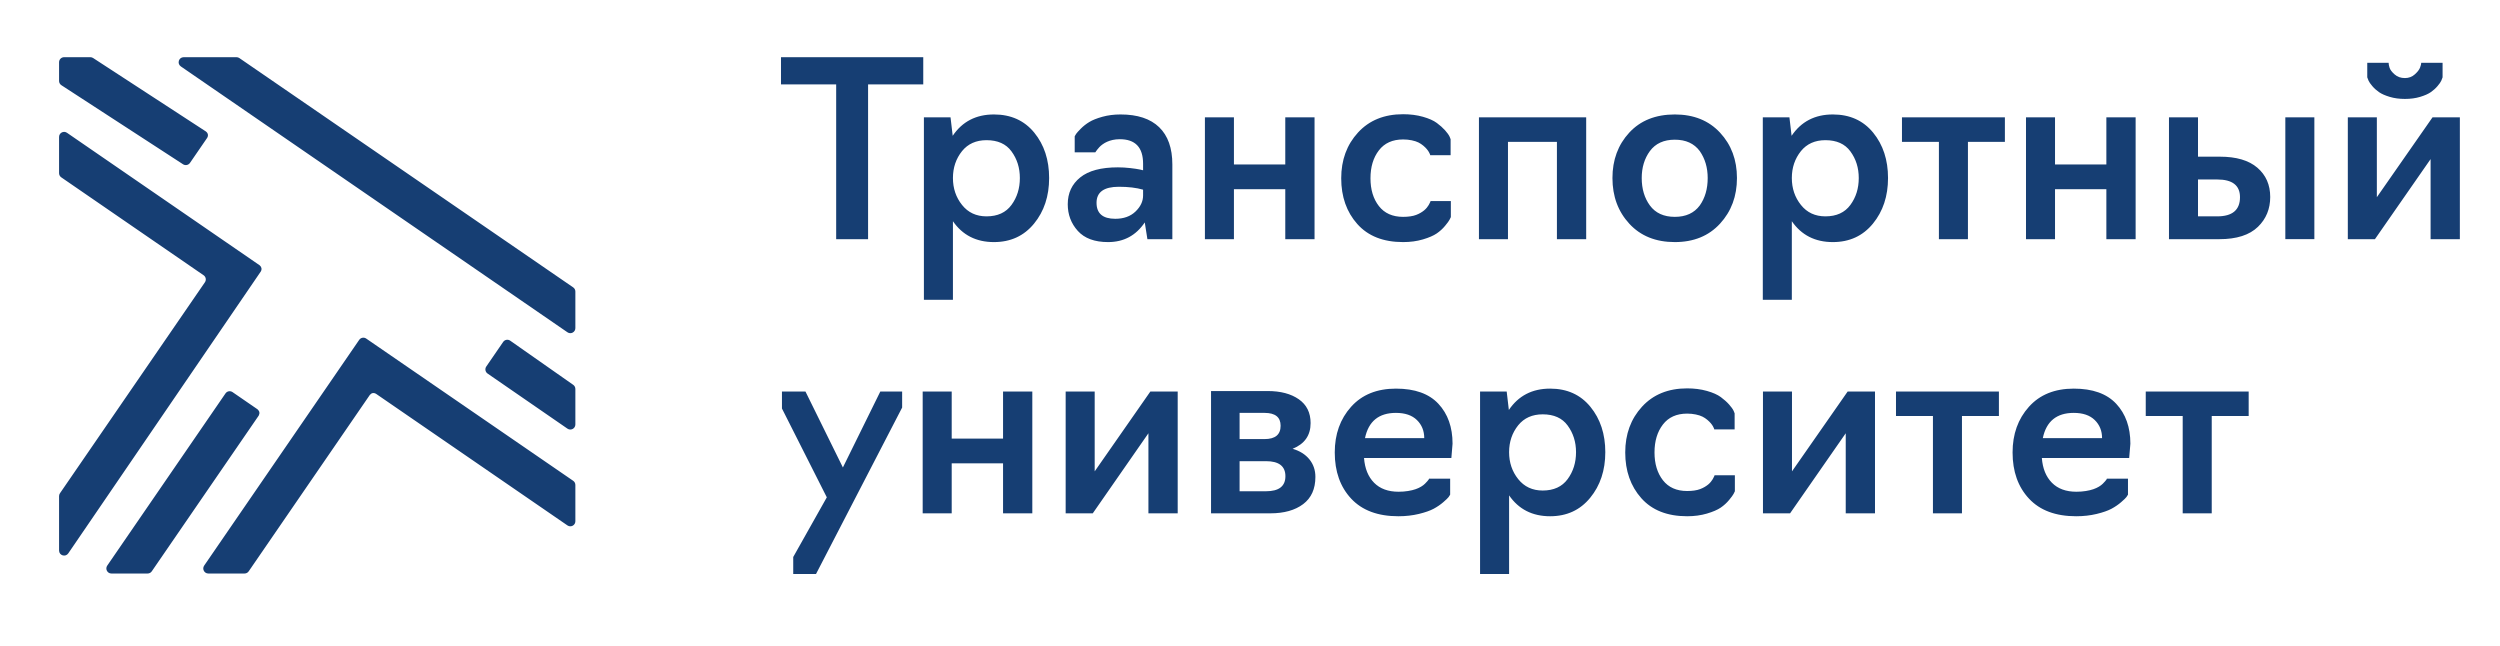
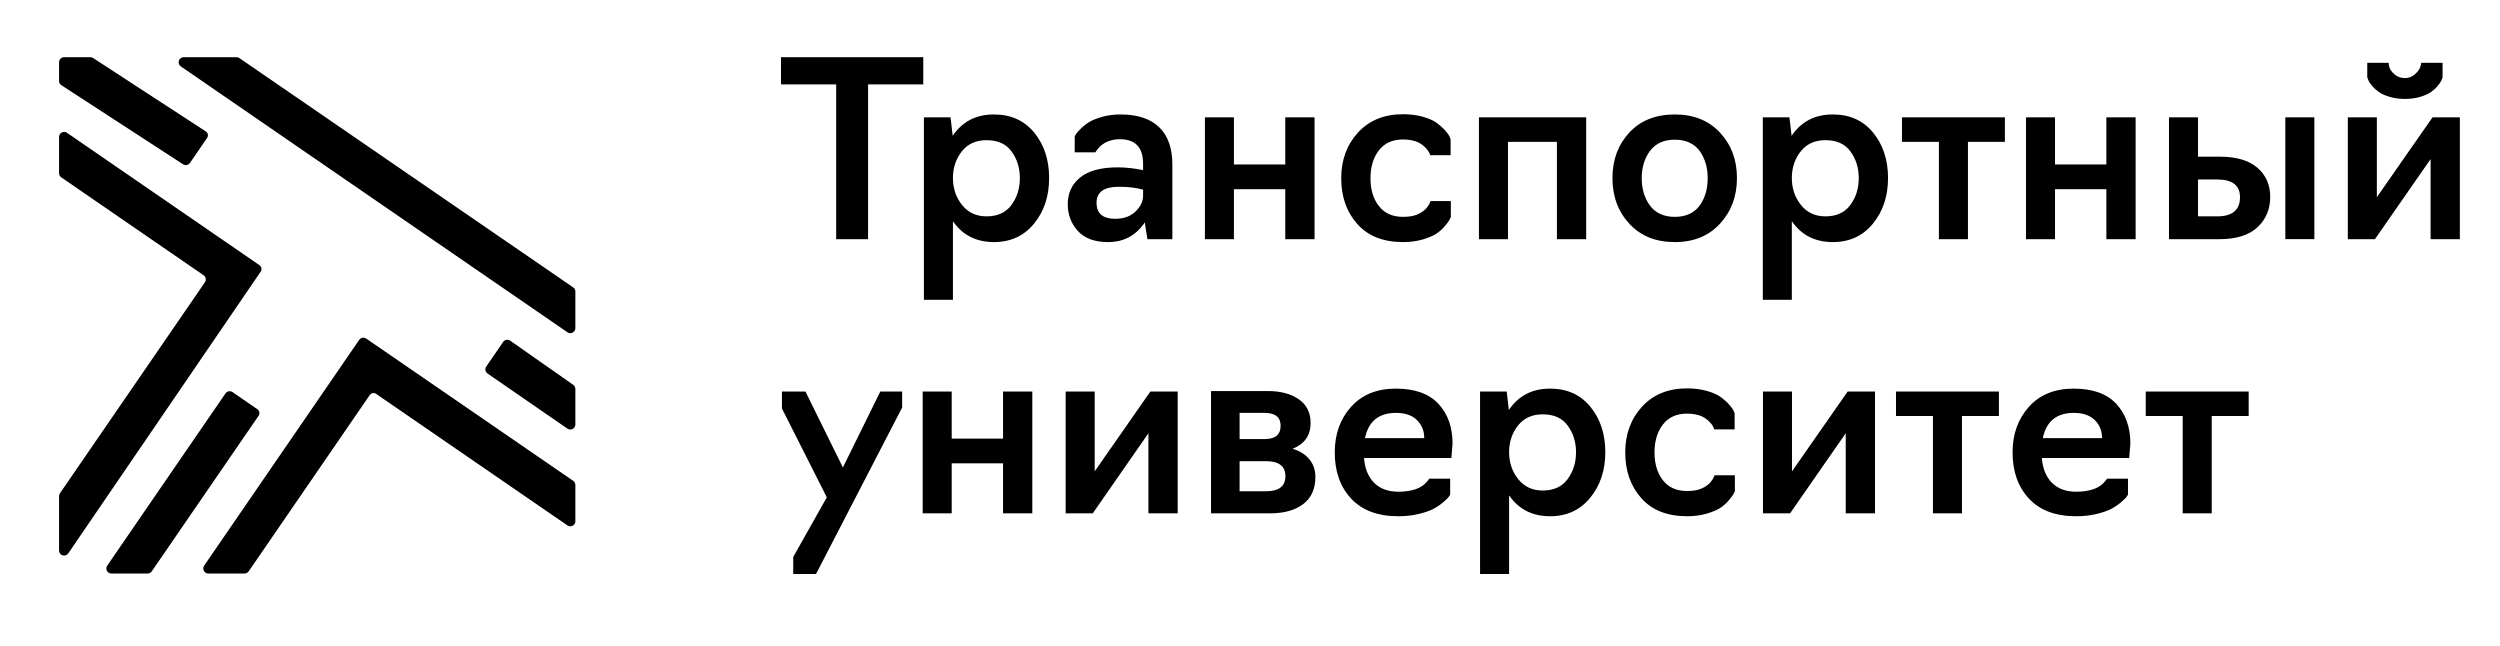
- <svg xmlns="http://www.w3.org/2000/svg" xml:space="preserve" width="155mm" height="40mm" version="1.1" style="shape-rendering:geometricPrecision; text-rendering:geometricPrecision; image-rendering:optimizeQuality; fill-rule:evenodd; clip-rule:evenodd" viewBox="0 0 15500 4000">
+ <svg xmlns="http://www.w3.org/2000/svg" xml:space="preserve" width="155mm" height="40mm" version="1.1" viewBox="0 0 15500 4000">
  <defs>
-     <style type="text/css">
-    
-     .fil0 {fill:#163E73;fill-rule:nonzero}
-    
-   </style>
-   </defs>
+  </defs>
  <g id="Слой_x0020_1">
    <path class="fil0" d="M1138.9 354.59l327.54 0c6.3,0 12.5,1.94 17.69,5.52l2069.6 1421.62c8.49,5.84 13.55,15.46 13.55,25.79l0 226.86c0,25.21 -28.24,40.09 -49.03,25.82l-2397.07 -1648.41c-25.37,-17.46 -13.04,-57.2 17.72,-57.2zm4454.37 2072.92l-135.35 0 -231.99 470.79 -232.06 -470.79 -145.77 0 0 105.29 278.12 550.63 -208.2 370.02 0 105.32 141.28 0 533.97 -1031.94 0 -99.32zm-211.17 -1904.39l342.09 0 0 -168.53 -882.03 0 0 168.53 342.1 0 0 959.76 197.84 0 0 -959.76zm526.09 848.43c59.49,86.25 144.25,129.38 254.33,129.38 103.13,0 185.89,-38.12 248.42,-114.3 62.46,-76.21 93.67,-170.5 93.67,-282.83 0,-112.3 -30.73,-206.14 -92.15,-281.35 -61.56,-75.21 -144.81,-112.82 -249.94,-112.82 -111.11,0 -196.36,44.13 -255.82,132.41l-13.39 -114.4 -165.11 0 0 1131.3 179.99 0 0 -487.39zm56.49 -100.81c-37.67,-47.09 -56.49,-102.77 -56.49,-166.94 0,-64.21 18.82,-119.89 56.49,-167.02 36.7,-45.09 87.25,-67.69 151.74,-67.69 69.37,0 120.99,23.08 154.68,69.21 34.71,47.16 52.04,102.29 52.04,165.5 0,64.17 -17.33,119.85 -52.04,166.94 -34.73,47.2 -86.28,70.7 -154.68,70.7 -63.49,0 -114.07,-23.5 -151.74,-70.7zm1132.84 108.3l16.37 103.84 154.68 0 0 -463.33c0,-101.3 -27.34,-178.25 -81.83,-230.93 -54.52,-52.65 -134.41,-78.99 -239.48,-78.99 -40.64,0 -78.02,4.81 -112.3,14.33 -34.21,9.53 -61.2,20.24 -81.02,32.31 -19.82,12.01 -37.44,25.86 -52.81,41.35 -15.4,15.63 -25.08,26.34 -29.05,32.32 -3.97,6.1 -6.94,11.1 -8.91,15.07l0 99.32 127.92 0 3.01 -4.55c1.96,-3 4.68,-6.74 8.13,-11.23 3.49,-4.55 7.94,-9.81 13.4,-15.82 5.45,-6 12.39,-12.04 20.82,-18.04 8.42,-6.07 17.59,-11.33 27.56,-15.79 9.88,-4.48 21.57,-8.32 34.96,-11.33 13.37,-2.97 27.99,-4.45 43.84,-4.45 96.16,0 144.32,50.58 144.32,151.87l0 40.68 -19.34 -4.55c-13.94,-3.01 -34.02,-5.98 -60.29,-9.04 -26.28,-2.97 -51.81,-4.49 -76.57,-4.49 -104.14,0 -181.96,20.76 -233.51,62.43 -51.62,41.61 -77.37,97 -77.37,166.21 0,64.2 20.82,119.4 62.42,165.46 41.74,46.16 104.17,69.24 187.48,69.24 97.13,0 172.99,-40.64 227.57,-121.89zm-298.97 -121.85c0,-66.14 46.1,-99.23 138.32,-99.23 58.49,0 108.62,5.97 150.26,18.01l0 36.12c0,36.09 -15.66,69.18 -46.87,99.23 -31.25,30.12 -73.18,45.19 -125.7,45.19 -77.4,0 -116.01,-33.09 -116.01,-99.32zm851.85 -84.19l318.31 0 0 309.88 181.48 0 0 -755.24 -181.48 0 0 291.91 -318.31 0 0 -291.91 -179.95 0 0 755.24 179.95 0 0 -309.88zm1171.59 311.37c37.18,-11.01 65.65,-23.37 85.5,-36.86 19.86,-13.56 37.25,-29.35 52.1,-47.39 14.88,-18.04 24.05,-30.6 27.5,-37.61 3.49,-7 6.2,-12.52 8.2,-16.52l0 -99.33 -126.44 0 0 3.04c-1.03,2.03 -2.48,5 -4.45,9.04 -2,3.97 -4.23,8.26 -6.71,12.78 -2.49,4.49 -6.17,9.75 -11.14,15.78 -4.94,6.01 -10.46,11.53 -16.4,16.56 -5.91,4.97 -13.1,10.01 -21.53,15.01 -8.42,5.04 -17.85,9.59 -28.24,13.53 -10.43,4.07 -22.63,7.07 -36.51,9.04 -13.88,2.06 -28.73,3.06 -44.61,3.06 -65.4,0 -115.56,-22.3 -150.23,-66.98 -34.7,-44.61 -52.07,-102.03 -52.07,-172.24 0,-70.18 17.37,-127.86 52.07,-172.95 34.67,-45.19 84.83,-67.73 150.23,-67.73 18.85,0 36.7,1.72 53.55,5.27 16.85,3.51 30.73,8.03 41.67,13.49 10.88,5.58 20.86,12.07 29.76,19.59 8.95,7.49 16.11,14.53 21.54,21.05 5.45,6.52 9.94,12.78 13.39,18.85 3.49,6 5.71,10.46 6.68,13.49l1.49 6.01 126.47 0 0 -99.23 -5.97 -15.07c-4.94,-11.04 -14.37,-24.28 -28.25,-39.9 -13.94,-15.5 -31.02,-30.76 -51.35,-45.84 -20.31,-15.07 -49.07,-27.82 -86.25,-38.35 -37.16,-10.55 -78.12,-15.78 -122.73,-15.78 -117.05,0 -210.2,37.8 -279.61,113.53 -69.43,75.72 -104.13,170.24 -104.13,283.57 0,114.3 33.22,208.88 99.68,283.54 66.4,74.73 161.11,112.11 284.06,112.11 44.61,0 85.57,-5.52 122.73,-16.56zm527.44 -604.76l303.46 0 0 603.27 181.44 0 0 -755.24 -664.89 0 0 755.24 179.99 0 0 -603.27zm1314.81 507.02c69.98,-76.21 104.9,-170.5 104.9,-282.83 0,-112.3 -34.92,-206.14 -104.9,-281.35 -69.89,-75.21 -163.37,-112.82 -280.29,-112.82 -119.04,0 -213.3,37.61 -282.67,112.82 -69.4,75.21 -104.1,169.05 -104.1,281.35 0,113.33 34.96,207.87 104.85,283.54 69.94,75.72 163.88,113.59 281.92,113.59 116.92,0 210.4,-38.12 280.29,-114.3zm-435 -112.88c-33.7,-46.1 -50.55,-102.81 -50.55,-169.95 0,-65.18 16.85,-120.89 50.55,-167.02 34.7,-47.09 86.22,-70.69 154.71,-70.69 68.34,0 119.89,23.6 154.69,70.69 32.7,47.13 49.06,102.81 49.06,167.02 0,67.14 -16.36,123.85 -49.06,169.95 -34.8,47.19 -86.35,70.75 -154.69,70.75 -68.49,0 -120.01,-23.56 -154.71,-70.75zm880.1 97.8c59.46,86.25 144.29,129.38 254.33,129.38 103.16,0 185.89,-38.12 248.42,-114.3 62.46,-76.21 93.67,-170.5 93.67,-282.83 0,-112.3 -30.73,-206.14 -92.19,-281.35 -61.52,-75.21 -144.8,-112.82 -249.9,-112.82 -111.11,0 -196.36,44.13 -255.82,132.41l-13.39 -114.4 -165.08 0 0 1131.3 179.96 0 0 -487.39zm56.49 -100.81c-37.67,-47.09 -56.49,-102.77 -56.49,-166.94 0,-64.21 18.82,-119.89 56.49,-167.02 36.66,-45.09 87.25,-67.69 151.74,-67.69 69.4,0 120.98,23.08 154.68,69.21 34.74,47.16 52.04,102.29 52.04,165.5 0,64.17 -17.3,119.85 -52.04,166.94 -34.73,47.2 -86.28,70.7 -154.68,70.7 -63.52,0 -114.07,-23.5 -151.74,-70.7zm1035.39 -391.13l229.09 0 0 -151.97 -638.13 0 0 151.97 229.05 0 0 603.27 179.99 0 0 -603.27zm539.91 293.39l318.33 0 0 309.88 181.45 0 0 -755.24 -181.45 0 0 291.91 -318.33 0 0 -291.91 -179.96 0 0 755.24 179.96 0 0 -309.88zm1258.34 233.09c50.55,-49.1 75.89,-110.75 75.89,-184.93 0,-75.24 -26.56,-135.7 -79.6,-181.28 -53.03,-45.67 -130.67,-68.5 -232.77,-68.5l-135.38 0 0 -243.74 -179.95 0 0 755.24 312.36 0c107.08,0 186.93,-25.56 239.45,-76.79zm349.56 -678.45l-179.99 0 0 755.18 179.99 0 0 -755.18zm-602.37 385.13c94.16,0 141.29,36.6 141.29,109.85 0,79.24 -47.13,118.82 -141.29,118.82l-119.05 0 0 -228.67 119.05 0zm1324.49 -541.55c15.85,-11.01 29.73,-23.53 41.64,-37.58 11.88,-14.07 19.59,-25.01 23.05,-33.11 3.48,-8.04 6.2,-15.05 8.16,-21.05l0 -90.25 -132.34 0c0,7 -2.45,17.04 -7.43,30.11 -5,12.98 -15.88,27.05 -32.76,42.03 -16.85,15.07 -37.15,22.63 -60.94,22.63 -25.79,0 -47.1,-7.56 -63.95,-22.63 -16.91,-14.98 -27.34,-28.76 -31.21,-41.32 -4.04,-12.49 -5.94,-22.79 -5.94,-30.82l-132.44 0 0 90.25c2,6 4.74,13.01 8.2,21.05 3.48,8.1 11.13,19.04 23.04,33.11 11.88,14.05 25.76,26.57 41.64,37.58 15.85,11.07 37.93,20.82 66.21,29.34 28.24,8.52 59.75,12.78 94.45,12.78 34.7,0 66.14,-4.26 94.48,-12.78 28.24,-8.52 50.32,-18.27 66.14,-29.34zm-1.48 415.24l0 496.42 181.47 0 0 -755.24 -169.6 0 -345.06 494.98 0 -494.98 -179.99 0 0 755.24 168.11 0 345.07 -496.42zm-9169.1 1886.28l318.34 0 0 309.91 181.44 0 0 -755.14 -181.44 0 0 291.84 -318.34 0 0 -291.84 -179.96 0 0 755.14 179.96 0 0 -309.91zm1219.64 -186.51l0 496.42 181.51 0 0 -755.14 -169.53 0 -345.13 494.91 0 -494.91 -179.96 0 0 755.14 168.05 0 345.06 -496.42zm959.41 439.32c50.55,-38.12 75.83,-94.32 75.83,-168.56 0,-42.13 -12.4,-78.41 -37.19,-109.04 -24.76,-30.57 -59.46,-52.39 -104.1,-65.46 74.37,-30.06 111.56,-83.22 111.56,-159.4 0,-64.2 -24.31,-113.3 -72.89,-147.48 -48.58,-34.03 -113.04,-51.17 -193.32,-51.17l-351.07 0 0 758.21 367.44 0c85.21,0 153.16,-19.01 203.74,-57.1zm-239.51 -565.66c66.5,0 99.68,26.56 99.68,79.73 0,55.13 -33.18,82.7 -99.68,82.7l-154.65 0 0 -162.43 154.65 0zm9.01 299.36c80.27,0 120.43,31.11 120.43,93.25 0,62.17 -40.16,93.29 -120.43,93.29l-163.66 0 0 -186.54 163.66 0zm947.75 327.18c39.16,-9.55 69.85,-20.3 92.16,-32.31 22.3,-12.07 42.12,-25.63 59.46,-40.67 17.4,-15.08 28.34,-25.54 32.79,-31.6 4.46,-6.01 7.62,-11.01 9.69,-14.98l0 -99.33 -130.93 0 -1.48 4.52c-1.97,2.97 -4.94,6.78 -8.91,11.27 -3.97,4.55 -8.94,9.81 -14.88,15.78 -5.94,6.04 -13.95,12.08 -23.79,18.05 -9.94,6.03 -21.37,11.29 -34.25,15.81 -12.88,4.52 -28.5,8.33 -46.84,11.27 -18.33,3.03 -37.89,4.52 -58.75,4.52 -64.49,0 -115.04,-18.53 -151.71,-55.62 -36.67,-37.09 -57.55,-88.22 -62.46,-153.46l541.45 0 7.4 -88.8c0,-102.29 -29.28,-184.76 -87.77,-247.42 -58.49,-62.65 -146.29,-94 -263.24,-94 -118.05,0 -210.78,37.61 -278.18,112.82 -67.47,75.21 -101.14,169.5 -101.14,282.83 0,118.34 34,213.89 101.88,286.55 67.91,72.69 165.37,109.07 292.32,109.07 45.55,0 87.96,-4.78 127.18,-14.3zm-142.06 -626.54c56.46,0 99.87,14.81 130.09,44.35 30.24,29.63 45.41,66.95 45.41,112.11l-367.37 0c21.73,-104.33 85.74,-156.46 191.87,-156.46zm701.56 511.43c59.56,86.28 144.26,129.41 254.39,129.41 103.07,0 185.9,-38.09 248.33,-114.37 62.53,-76.18 93.77,-170.46 93.77,-282.8 0,-112.26 -30.76,-206.07 -92.28,-281.28 -61.4,-75.21 -144.75,-112.82 -249.82,-112.82 -111.1,0 -196.35,44.13 -255.87,132.35l-13.4 -114.3 -165.11 0 0 1131.26 179.99 0 0 -487.45zm56.55 -100.71c-37.7,-47.16 -56.55,-102.87 -56.55,-167.05 0,-64.17 18.85,-119.82 56.55,-166.98 36.67,-45.09 87.22,-67.72 151.75,-67.72 69.37,0 120.92,23.11 154.62,69.21 34.7,47.16 52.1,102.36 52.1,165.49 0,64.18 -17.4,119.89 -52.1,167.05 -34.7,47.13 -86.25,70.69 -154.62,70.69 -63.53,0 -114.08,-23.56 -151.75,-70.69zm1170 213.56c37.19,-11.01 65.69,-23.37 85.51,-36.86 19.82,-13.53 37.16,-29.34 52,-47.39 14.95,-18.07 24.08,-30.57 27.6,-37.57 3.42,-7.04 6.1,-12.53 8.17,-16.56l0 -99.32 -126.47 0 0 3.06c-0.94,1.97 -2.45,4.97 -4.46,8.98 -1.93,4 -4.19,8.29 -6.65,12.81 -2.48,4.52 -6.19,9.78 -11.2,15.79 -4.97,6.03 -10.36,11.55 -16.3,16.55 -6,5.04 -13.2,10.01 -21.59,15.05 -8.49,5 -17.88,9.55 -28.31,13.52 -10.36,4.04 -22.53,7.04 -36.41,9.07 -13.88,1.97 -28.76,2.94 -44.61,2.94 -65.43,0 -115.53,-22.31 -150.26,-66.92 -34.64,-44.61 -52.01,-102.03 -52.01,-172.21 0,-70.2 17.37,-127.89 52.01,-173.01 34.73,-45.13 84.83,-67.69 150.26,-67.69 18.82,0 36.67,1.71 53.52,5.26 16.85,3.55 30.73,8 41.64,13.49 10.91,5.55 20.85,12.04 29.76,19.59 8.94,7.49 16.14,14.59 21.59,21.05 5.46,6.52 9.91,12.78 13.4,18.82 3.45,5.97 5.71,10.52 6.68,13.52l1.52 6.04 126.4 0 0 -99.32 -5.93 -14.98c-5.01,-11.04 -14.47,-24.37 -28.35,-39.9 -13.81,-15.56 -30.95,-30.89 -51.26,-45.9 -20.33,-15.01 -49.06,-27.82 -86.25,-38.35 -37.25,-10.55 -78.11,-15.81 -122.72,-15.81 -117.05,0 -210.27,37.92 -279.67,113.59 -69.37,75.72 -104.07,170.27 -104.07,283.6 0,114.31 33.22,208.85 99.61,283.58 66.44,74.69 161.14,112.04 284.13,112.04 44.61,0 85.47,-5.55 122.72,-16.56zm860.61 -497.94l0 496.42 181.44 0 0 -755.14 -169.53 0 -345.14 494.91 0 -494.91 -179.92 0 0 755.14 168.05 0 345.1 -496.42zm720.63 -106.85l229.06 0 0 -151.87 -638.1 0 0 151.87 229.09 0 0 603.27 179.95 0 0 -603.27zm835.14 607.05c39.22,-9.55 69.98,-20.3 92.28,-32.31 22.31,-12.07 42.13,-25.63 59.46,-40.67 17.37,-15.08 28.31,-25.54 32.77,-31.6 4.45,-6.01 7.61,-11.01 9.68,-14.98l0 -99.33 -130.93 0 -1.48 4.52c-2,2.97 -4.97,6.78 -8.94,11.27 -3.94,4.55 -8.91,9.81 -14.85,15.78 -5.97,6.04 -13.91,12.08 -23.79,18.05 -10.01,6.03 -21.37,11.29 -34.28,15.81 -12.85,4.52 -28.47,8.33 -46.84,11.27 -18.33,3.03 -37.93,4.52 -58.68,4.52 -64.53,0 -115.08,-18.53 -151.75,-55.62 -36.7,-37.09 -57.59,-88.22 -62.46,-153.46l541.42 0 7.43 -88.8c0,-102.29 -29.31,-184.76 -87.8,-247.42 -58.49,-62.65 -146.23,-94 -263.21,-94 -118.04,0 -210.82,37.61 -278.18,112.82 -67.47,75.21 -101.17,169.5 -101.17,282.83 0,118.34 33.99,213.89 101.91,286.55 67.88,72.69 165.33,109.07 292.26,109.07 45.64,0 87.99,-4.78 127.15,-14.3zm-141.97 -626.54c56.49,0 99.84,14.81 130.09,44.35 30.21,29.63 45.41,66.95 45.41,112.11l-367.4 0c21.76,-104.33 85.77,-156.46 191.9,-156.46zm855.41 19.49l229.02 0 0 -151.87 -638.13 0 0 151.87 229.08 0 0 603.27 180.03 0 0 -603.27zm-12436.68 -1764.58l-698.78 -455.11c-5.07,-3.36 -10.98,-5.1 -17.05,-5.1l-162.75 0c-17.3,0 -31.28,14.04 -31.28,31.38l0 115.98c0,10.55 5.33,20.53 14.27,26.27l754.5 490.29c14.26,9.23 33.28,5.46 42.9,-8.52l106.42 -155c8.23,-13.66 6.78,-29.09 -8.23,-40.19zm2277.89 1571.13l-390.67 -273.76c-14.27,-10.04 -33.9,-6.42 -43.74,7.88l-104.62 152.39c-9.78,14.27 -6.2,33.7 7.97,43.51l495.33 341.68c20.76,14.3 49.06,-0.58 49.06,-25.86l0 -220.17c0,-10.2 -4.93,-19.76 -13.33,-25.67zm-1957.26 151.78l-155.04 -106.65c-14.26,-9.78 -33.76,-6.17 -43.57,8.1l-733.17 1067.55c-14.3,20.72 0.58,49.06 25.79,49.06l224.51 0c10.3,0 19.98,-5.07 25.79,-13.59l663.18 -965.64c7.59,-14.68 5.2,-27.66 -7.49,-38.83zm13.11 -892.91l-1194.6 -821.58c-20.76,-14.33 -49,0.55 -49,25.83l0 224.6c0,10.33 5.07,20.01 13.56,25.82l882.58 607.05c14.27,9.78 17.92,29.31 8.14,43.57l-898.82 1308.26c-3.56,5.19 -5.46,11.39 -5.46,17.72l0 234.96 0 102.16c0,30.83 39.77,43.13 57.1,17.66l1193.89 -1747.96c8.04,-13.88 4.32,-28.67 -7.39,-38.09zm722.22 797.23l1186.23 815.61c20.79,14.23 49.03,-0.65 49.03,-25.82l0 -225.12c0,-10.33 -5.06,-19.98 -13.55,-25.79l-1283.21 -881.78c-14.23,-9.81 -33.76,-6.13 -43.54,8.07l-961.15 1399.51c-14.27,20.72 0.61,49.06 25.76,49.06l224.53 0c10.3,0 19.95,-5.07 25.76,-13.59l750.88 -1093.33c10.75,-13.17 24.54,-15.72 39.26,-6.82z" />
  </g>
</svg>
